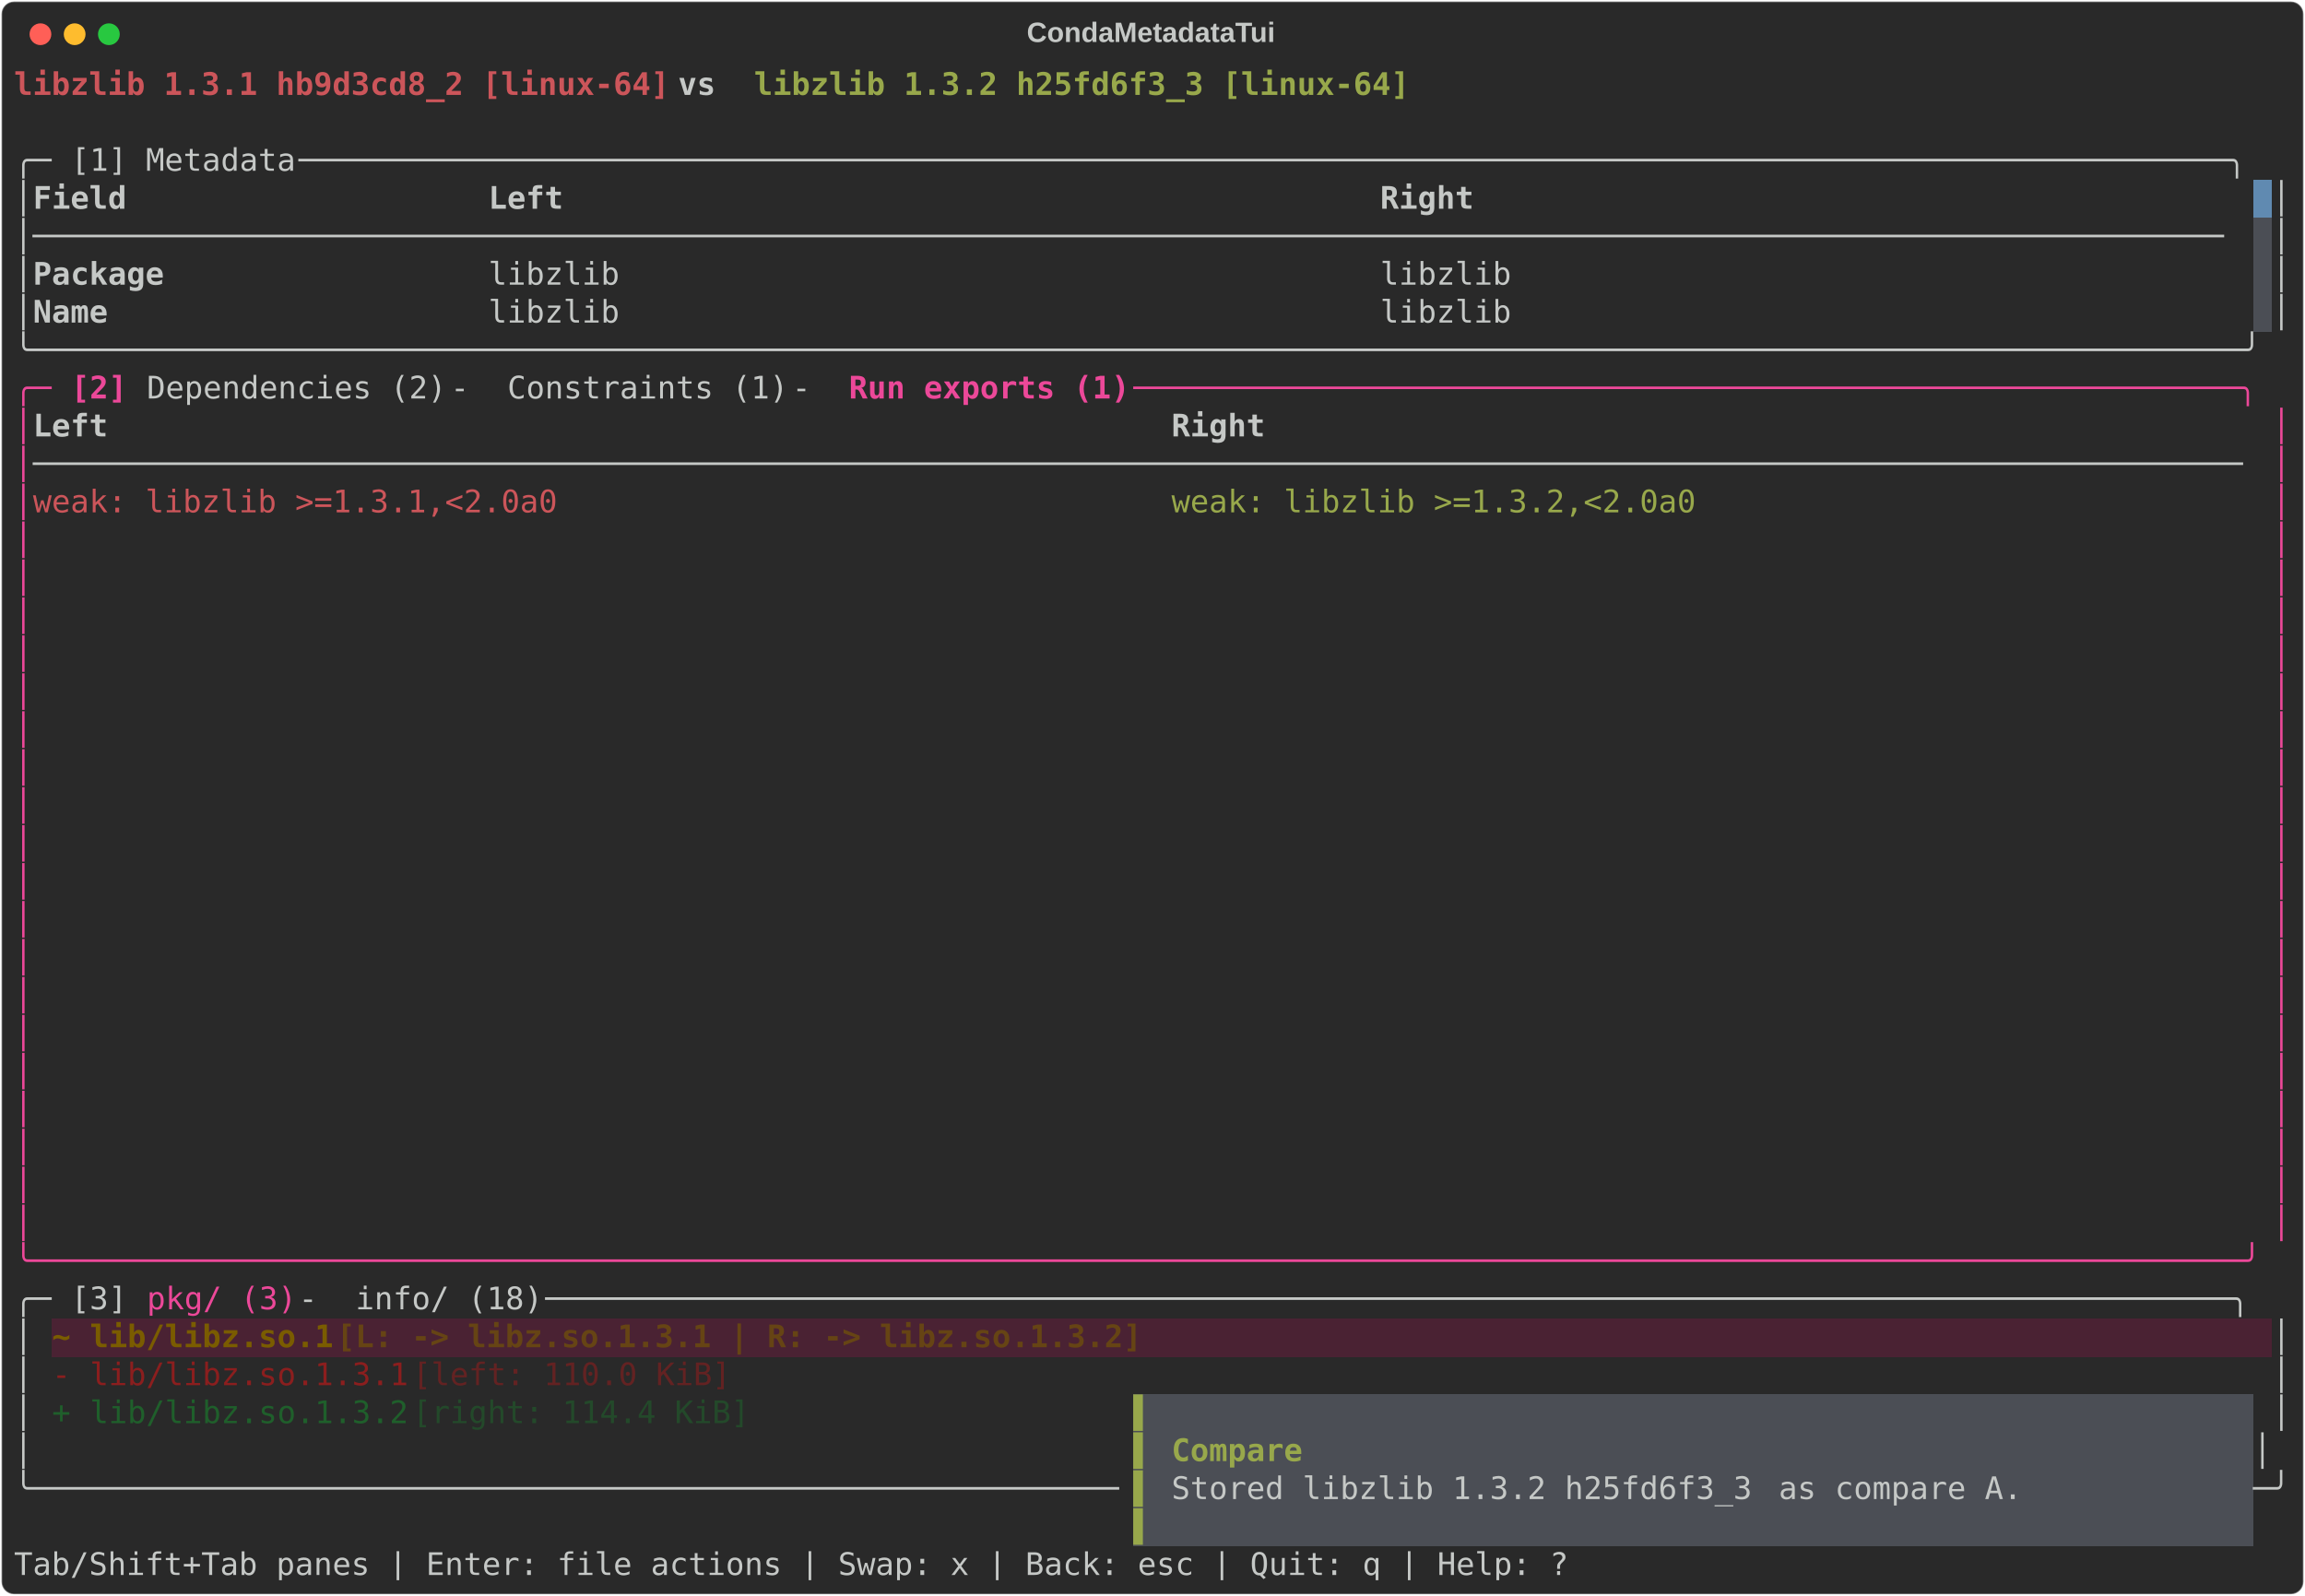
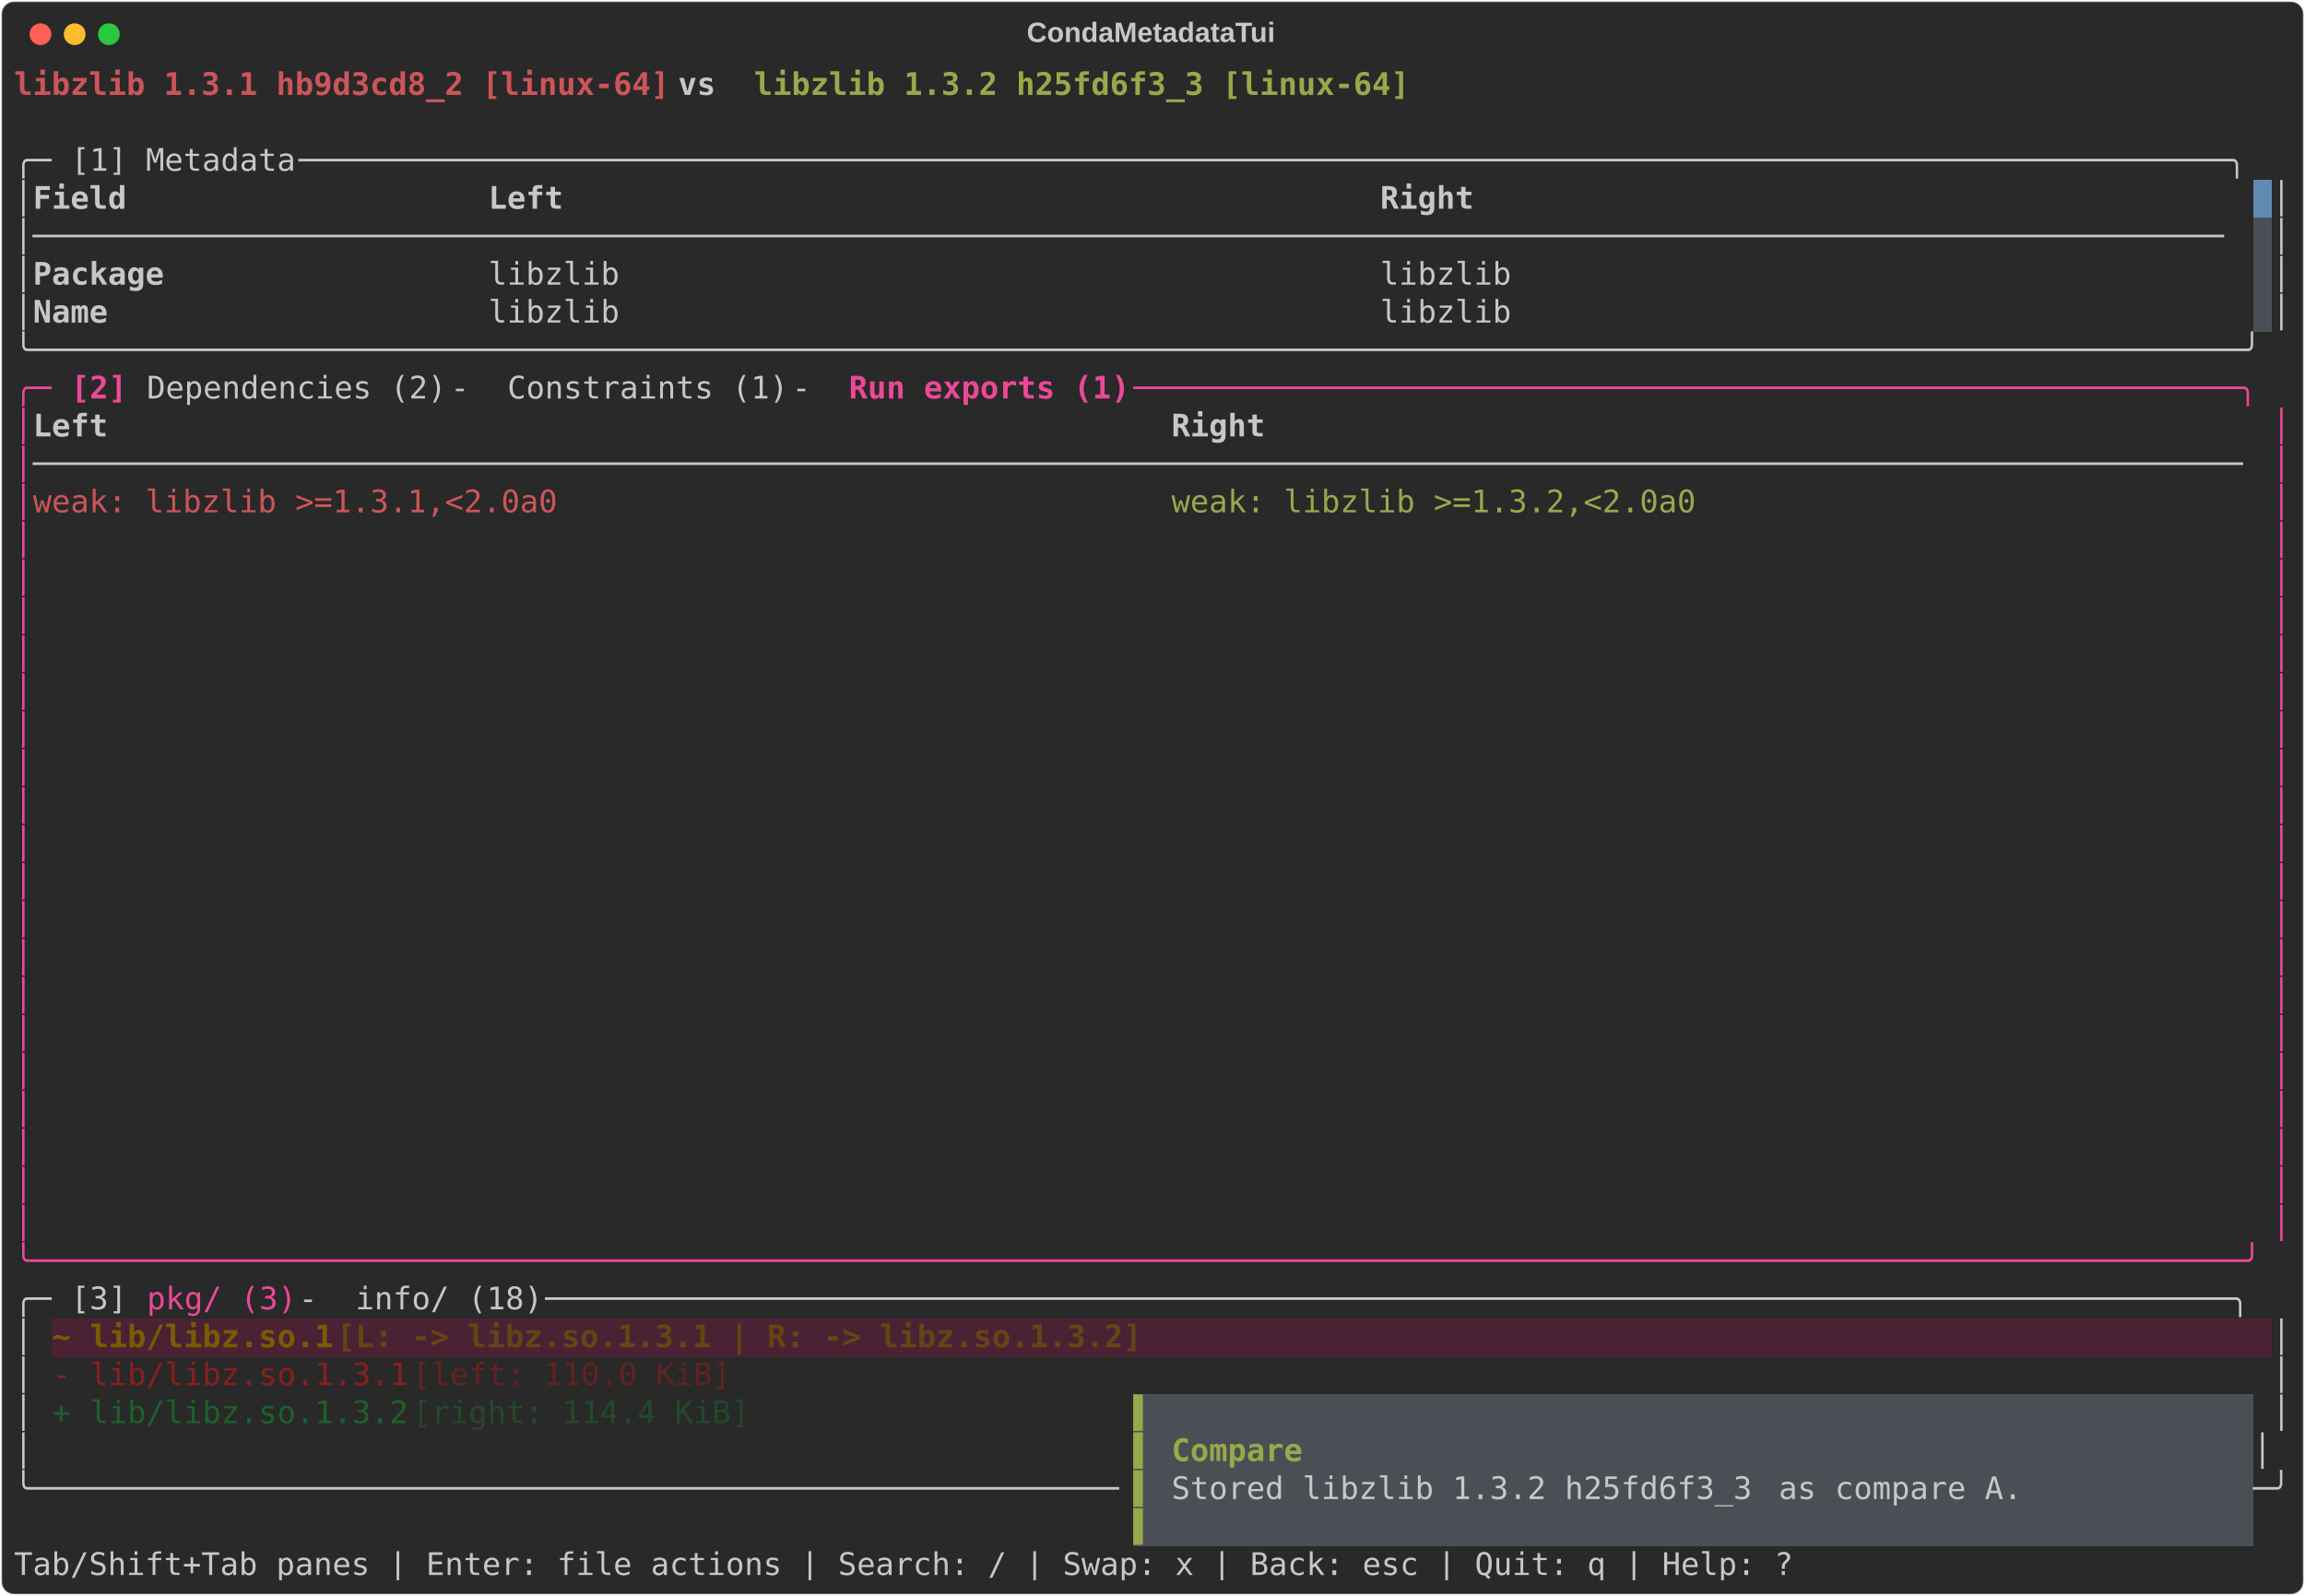
<svg xmlns="http://www.w3.org/2000/svg" class="rich-terminal" viewBox="0 0 1482 1026.0">
  <style>

    @font-face {
        font-family: "Fira Code";
        src: local("FiraCode-Regular"),
                url("https://cdnjs.cloudflare.com/ajax/libs/firacode/6.2.0/woff2/FiraCode-Regular.woff2") format("woff2"),
                url("https://cdnjs.cloudflare.com/ajax/libs/firacode/6.2.0/woff/FiraCode-Regular.woff") format("woff");
        font-style: normal;
        font-weight: 400;
    }
    @font-face {
        font-family: "Fira Code";
        src: local("FiraCode-Bold"),
                url("https://cdnjs.cloudflare.com/ajax/libs/firacode/6.2.0/woff2/FiraCode-Bold.woff2") format("woff2"),
                url("https://cdnjs.cloudflare.com/ajax/libs/firacode/6.2.0/woff/FiraCode-Bold.woff") format("woff");
        font-style: bold;
        font-weight: 700;
    }

    .terminal-matrix {
        font-family: Fira Code, monospace;
        font-size: 20px;
        line-height: 24.4px;
        font-variant-east-asian: full-width;
    }

    .terminal-title {
        font-size: 18px;
        font-weight: bold;
        font-family: arial;
    }

    .terminal-r1 { fill: #cc555a;font-weight: bold }
.terminal-r2 { fill: #c5c8c6;font-weight: bold }
.terminal-r3 { fill: #98a84b;font-weight: bold }
.terminal-r4 { fill: #c5c8c6 }
.terminal-r5 { fill: #292929 }
.terminal-r6 { fill: #ec4899 }
.terminal-r7 { fill: #ec4899;font-weight: bold }
.terminal-r8 { fill: #cc555a }
.terminal-r9 { fill: #98a84b }
.terminal-r10 { fill: #7a5c00;font-weight: bold }
.terminal-r11 { fill: #664414;font-weight: bold }
.terminal-r12 { fill: #f9a8d4;font-weight: bold }
.terminal-r13 { fill: #8b1e1e }
.terminal-r14 { fill: #632222 }
.terminal-r15 { fill: #1f5f2b }
.terminal-r16 { fill: #23492a }
    </style>
  <defs>
    <clipPath id="terminal-clip-terminal">
      <rect x="0" y="0" width="1463.0" height="975.0" />
    </clipPath>
    <clipPath id="terminal-line-0">
      <rect x="0" y="1.5" width="1464" height="24.65" />
    </clipPath>
    <clipPath id="terminal-line-1">
      <rect x="0" y="25.9" width="1464" height="24.65" />
    </clipPath>
    <clipPath id="terminal-line-2">
      <rect x="0" y="50.3" width="1464" height="24.65" />
    </clipPath>
    <clipPath id="terminal-line-3">
      <rect x="0" y="74.7" width="1464" height="24.65" />
    </clipPath>
    <clipPath id="terminal-line-4">
      <rect x="0" y="99.1" width="1464" height="24.65" />
    </clipPath>
    <clipPath id="terminal-line-5">
      <rect x="0" y="123.5" width="1464" height="24.65" />
    </clipPath>
    <clipPath id="terminal-line-6">
      <rect x="0" y="147.9" width="1464" height="24.65" />
    </clipPath>
    <clipPath id="terminal-line-7">
      <rect x="0" y="172.3" width="1464" height="24.65" />
    </clipPath>
    <clipPath id="terminal-line-8">
      <rect x="0" y="196.7" width="1464" height="24.65" />
    </clipPath>
    <clipPath id="terminal-line-9">
      <rect x="0" y="221.1" width="1464" height="24.65" />
    </clipPath>
    <clipPath id="terminal-line-10">
      <rect x="0" y="245.5" width="1464" height="24.65" />
    </clipPath>
    <clipPath id="terminal-line-11">
      <rect x="0" y="269.9" width="1464" height="24.65" />
    </clipPath>
    <clipPath id="terminal-line-12">
      <rect x="0" y="294.3" width="1464" height="24.65" />
    </clipPath>
    <clipPath id="terminal-line-13">
      <rect x="0" y="318.7" width="1464" height="24.65" />
    </clipPath>
    <clipPath id="terminal-line-14">
      <rect x="0" y="343.1" width="1464" height="24.65" />
    </clipPath>
    <clipPath id="terminal-line-15">
      <rect x="0" y="367.5" width="1464" height="24.65" />
    </clipPath>
    <clipPath id="terminal-line-16">
      <rect x="0" y="391.9" width="1464" height="24.65" />
    </clipPath>
    <clipPath id="terminal-line-17">
      <rect x="0" y="416.3" width="1464" height="24.65" />
    </clipPath>
    <clipPath id="terminal-line-18">
      <rect x="0" y="440.7" width="1464" height="24.65" />
    </clipPath>
    <clipPath id="terminal-line-19">
      <rect x="0" y="465.1" width="1464" height="24.65" />
    </clipPath>
    <clipPath id="terminal-line-20">
      <rect x="0" y="489.5" width="1464" height="24.65" />
    </clipPath>
    <clipPath id="terminal-line-21">
      <rect x="0" y="513.9" width="1464" height="24.65" />
    </clipPath>
    <clipPath id="terminal-line-22">
      <rect x="0" y="538.3" width="1464" height="24.65" />
    </clipPath>
    <clipPath id="terminal-line-23">
      <rect x="0" y="562.7" width="1464" height="24.65" />
    </clipPath>
    <clipPath id="terminal-line-24">
      <rect x="0" y="587.1" width="1464" height="24.65" />
    </clipPath>
    <clipPath id="terminal-line-25">
      <rect x="0" y="611.5" width="1464" height="24.65" />
    </clipPath>
    <clipPath id="terminal-line-26">
      <rect x="0" y="635.9" width="1464" height="24.65" />
    </clipPath>
    <clipPath id="terminal-line-27">
      <rect x="0" y="660.3" width="1464" height="24.65" />
    </clipPath>
    <clipPath id="terminal-line-28">
      <rect x="0" y="684.7" width="1464" height="24.65" />
    </clipPath>
    <clipPath id="terminal-line-29">
      <rect x="0" y="709.1" width="1464" height="24.65" />
    </clipPath>
    <clipPath id="terminal-line-30">
      <rect x="0" y="733.5" width="1464" height="24.65" />
    </clipPath>
    <clipPath id="terminal-line-31">
      <rect x="0" y="757.9" width="1464" height="24.65" />
    </clipPath>
    <clipPath id="terminal-line-32">
      <rect x="0" y="782.3" width="1464" height="24.65" />
    </clipPath>
    <clipPath id="terminal-line-33">
      <rect x="0" y="806.7" width="1464" height="24.65" />
    </clipPath>
    <clipPath id="terminal-line-34">
      <rect x="0" y="831.1" width="1464" height="24.65" />
    </clipPath>
    <clipPath id="terminal-line-35">
      <rect x="0" y="855.5" width="1464" height="24.65" />
    </clipPath>
    <clipPath id="terminal-line-36">
      <rect x="0" y="879.9" width="1464" height="24.65" />
    </clipPath>
    <clipPath id="terminal-line-37">
      <rect x="0" y="904.3" width="1464" height="24.65" />
    </clipPath>
    <clipPath id="terminal-line-38">
      <rect x="0" y="928.7" width="1464" height="24.65" />
    </clipPath>
  </defs>
  <rect fill="#292929" stroke="rgba(255,255,255,0.35)" stroke-width="1" x="1" y="1" width="1480" height="1024" rx="8" />
  <text class="terminal-title" fill="#c5c8c6" text-anchor="middle" x="740" y="27">CondaMetadataTui</text>
  <g transform="translate(26,22)">
    <circle cx="0" cy="0" r="7" fill="#ff5f57" />
    <circle cx="22" cy="0" r="7" fill="#febc2e" />
    <circle cx="44" cy="0" r="7" fill="#28c840" />
  </g>
  <g transform="translate(9, 41)" clip-path="url(#terminal-clip-terminal)">
    <rect fill="#608ab1" x="1439.6" y="74.7" width="12.2" height="24.65" shape-rendering="crispEdges" />
    <rect fill="#4b4e55" x="1439.6" y="99.1" width="12.2" height="24.65" shape-rendering="crispEdges" />
    <rect fill="#4b4e55" x="1439.6" y="123.5" width="12.2" height="24.65" shape-rendering="crispEdges" />
    <rect fill="#4b4e55" x="1439.6" y="147.9" width="12.2" height="24.65" shape-rendering="crispEdges" />
    <rect fill="#4a2233" x="24.4" y="806.7" width="24.4" height="24.65" shape-rendering="crispEdges" />
    <rect fill="#4a2233" x="48.8" y="806.7" width="158.6" height="24.65" shape-rendering="crispEdges" />
    <rect fill="#4a2233" x="207.4" y="806.7" width="536.8" height="24.65" shape-rendering="crispEdges" />
    <rect fill="#4a2233" x="744.2" y="806.7" width="707.6" height="24.65" shape-rendering="crispEdges" />
    <rect fill="#4b4e55" x="719.8" y="855.5" width="12.2" height="24.65" shape-rendering="crispEdges" />
    <rect fill="#4b4e55" x="732" y="855.5" width="707.6" height="24.65" shape-rendering="crispEdges" />
    <rect fill="#4b4e55" x="719.8" y="879.9" width="12.2" height="24.65" shape-rendering="crispEdges" />
    <rect fill="#4b4e55" x="732" y="879.9" width="12.2" height="24.65" shape-rendering="crispEdges" />
    <rect fill="#4b4e55" x="744.2" y="879.9" width="85.4" height="24.65" shape-rendering="crispEdges" />
    <rect fill="#4b4e55" x="829.6" y="879.9" width="610" height="24.65" shape-rendering="crispEdges" />
    <rect fill="#4b4e55" x="719.8" y="904.3" width="12.2" height="24.65" shape-rendering="crispEdges" />
    <rect fill="#4b4e55" x="732" y="904.3" width="12.2" height="24.65" shape-rendering="crispEdges" />
    <rect fill="#4b4e55" x="744.2" y="904.3" width="390.4" height="24.65" shape-rendering="crispEdges" />
    <rect fill="#4b4e55" x="1134.6" y="904.3" width="170.8" height="24.65" shape-rendering="crispEdges" />
    <rect fill="#4b4e55" x="1305.4" y="904.3" width="134.2" height="24.65" shape-rendering="crispEdges" />
    <rect fill="#4b4e55" x="719.8" y="928.7" width="12.2" height="24.65" shape-rendering="crispEdges" />
    <rect fill="#4b4e55" x="732" y="928.7" width="707.6" height="24.65" shape-rendering="crispEdges" />
    <g class="terminal-matrix">
      <text class="terminal-r1" x="0" y="20" textLength="427" clip-path="url(#terminal-line-0)">libzlib 1.3.1 hb9d3cd8_2 [linux-64]</text>
      <text class="terminal-r2" x="427" y="20" textLength="48.8" clip-path="url(#terminal-line-0)"> vs </text>
      <text class="terminal-r3" x="475.8" y="20" textLength="427" clip-path="url(#terminal-line-0)">libzlib 1.3.2 h25fd6f3_3 [linux-64]</text>
      <text class="terminal-r4" x="1464" y="20" textLength="12.2" clip-path="url(#terminal-line-0)">
</text>
      <text class="terminal-r4" x="1464" y="44.4" textLength="12.2" clip-path="url(#terminal-line-1)">
</text>
      <text class="terminal-r4" x="0" y="68.8" textLength="36.6" clip-path="url(#terminal-line-2)">╭─ </text>
      <text class="terminal-r4" x="36.6" y="68.8" textLength="146.4" clip-path="url(#terminal-line-2)">[1] Metadata</text>
      <text class="terminal-r4" x="183" y="68.8" textLength="1281" clip-path="url(#terminal-line-2)"> ───────────────────────────────────────────────────────────────────────────────────────────────────────╮</text>
      <text class="terminal-r4" x="1464" y="68.8" textLength="12.2" clip-path="url(#terminal-line-2)">
</text>
      <text class="terminal-r4" x="0" y="93.2" textLength="12.2" clip-path="url(#terminal-line-3)">│</text>
      <text class="terminal-r2" x="12.2" y="93.2" textLength="280.6" clip-path="url(#terminal-line-3)">Field                  </text>
      <text class="terminal-r2" x="305" y="93.2" textLength="561.2" clip-path="url(#terminal-line-3)">Left                                          </text>
      <text class="terminal-r2" x="878.4" y="93.2" textLength="561.2" clip-path="url(#terminal-line-3)">Right                                         </text>
      <text class="terminal-r4" x="1451.8" y="93.2" textLength="12.2" clip-path="url(#terminal-line-3)">│</text>
      <text class="terminal-r4" x="1464" y="93.2" textLength="12.2" clip-path="url(#terminal-line-3)">
</text>
      <text class="terminal-r4" x="0" y="117.6" textLength="1439.6" clip-path="url(#terminal-line-4)">│─────────────────────────────────────────────────────────────────────────────────────────────────────────────────────</text>
      <text class="terminal-r4" x="1451.8" y="117.6" textLength="12.2" clip-path="url(#terminal-line-4)">│</text>
      <text class="terminal-r4" x="1464" y="117.6" textLength="12.2" clip-path="url(#terminal-line-4)">
</text>
      <text class="terminal-r4" x="0" y="142" textLength="12.2" clip-path="url(#terminal-line-5)">│</text>
      <text class="terminal-r2" x="12.2" y="142" textLength="280.6" clip-path="url(#terminal-line-5)">Package                </text>
      <text class="terminal-r4" x="305" y="142" textLength="549" clip-path="url(#terminal-line-5)">libzlib                                      </text>
      <text class="terminal-r4" x="878.4" y="142" textLength="561.2" clip-path="url(#terminal-line-5)">libzlib                                       </text>
      <text class="terminal-r4" x="1451.8" y="142" textLength="12.2" clip-path="url(#terminal-line-5)">│</text>
      <text class="terminal-r4" x="1464" y="142" textLength="12.2" clip-path="url(#terminal-line-5)">
</text>
      <text class="terminal-r4" x="0" y="166.4" textLength="12.2" clip-path="url(#terminal-line-6)">│</text>
      <text class="terminal-r2" x="12.2" y="166.4" textLength="280.6" clip-path="url(#terminal-line-6)">Name                   </text>
      <text class="terminal-r4" x="305" y="166.4" textLength="549" clip-path="url(#terminal-line-6)">libzlib                                      </text>
      <text class="terminal-r4" x="878.4" y="166.4" textLength="561.2" clip-path="url(#terminal-line-6)">libzlib                                       </text>
      <text class="terminal-r4" x="1451.8" y="166.4" textLength="12.2" clip-path="url(#terminal-line-6)">│</text>
      <text class="terminal-r4" x="1464" y="166.4" textLength="12.2" clip-path="url(#terminal-line-6)">
</text>
      <text class="terminal-r4" x="0" y="190.8" textLength="1464" clip-path="url(#terminal-line-7)">╰──────────────────────────────────────────────────────────────────────────────────────────────────────────────────────╯</text>
      <text class="terminal-r4" x="1464" y="190.8" textLength="12.2" clip-path="url(#terminal-line-7)">
</text>
      <text class="terminal-r6" x="0" y="215.2" textLength="36.6" clip-path="url(#terminal-line-8)">╭─ </text>
      <text class="terminal-r7" x="36.6" y="215.2" textLength="48.8" clip-path="url(#terminal-line-8)">[2] </text>
      <text class="terminal-r4" x="85.4" y="215.2" textLength="195.2" clip-path="url(#terminal-line-8)">Dependencies (2)</text>
      <text class="terminal-r4" x="280.6" y="215.2" textLength="36.6" clip-path="url(#terminal-line-8)"> - </text>
      <text class="terminal-r4" x="317.2" y="215.2" textLength="183" clip-path="url(#terminal-line-8)">Constraints (1)</text>
      <text class="terminal-r4" x="500.2" y="215.2" textLength="36.6" clip-path="url(#terminal-line-8)"> - </text>
      <text class="terminal-r7" x="536.8" y="215.2" textLength="183" clip-path="url(#terminal-line-8)">Run exports (1)</text>
      <text class="terminal-r6" x="719.8" y="215.2" textLength="744.2" clip-path="url(#terminal-line-8)"> ───────────────────────────────────────────────────────────╮</text>
      <text class="terminal-r4" x="1464" y="215.2" textLength="12.2" clip-path="url(#terminal-line-8)">
</text>
      <text class="terminal-r6" x="0" y="239.6" textLength="12.2" clip-path="url(#terminal-line-9)">│</text>
      <text class="terminal-r2" x="12.2" y="239.6" textLength="719.8" clip-path="url(#terminal-line-9)">Left                                                       </text>
      <text class="terminal-r2" x="744.2" y="239.6" textLength="707.6" clip-path="url(#terminal-line-9)">Right                                                     </text>
      <text class="terminal-r6" x="1451.8" y="239.6" textLength="12.2" clip-path="url(#terminal-line-9)">│</text>
      <text class="terminal-r4" x="1464" y="239.6" textLength="12.2" clip-path="url(#terminal-line-9)">
</text>
      <text class="terminal-r6" x="0" y="264" textLength="12.2" clip-path="url(#terminal-line-10)">│</text>
      <text class="terminal-r4" x="12.2" y="264" textLength="1439.6" clip-path="url(#terminal-line-10)">──────────────────────────────────────────────────────────────────────────────────────────────────────────────────────</text>
      <text class="terminal-r6" x="1451.8" y="264" textLength="12.2" clip-path="url(#terminal-line-10)">│</text>
      <text class="terminal-r4" x="1464" y="264" textLength="12.2" clip-path="url(#terminal-line-10)">
</text>
      <text class="terminal-r6" x="0" y="288.4" textLength="12.2" clip-path="url(#terminal-line-11)">│</text>
      <text class="terminal-r8" x="12.2" y="288.4" textLength="707.6" clip-path="url(#terminal-line-11)">weak: libzlib &gt;=1.3.1,&lt;2.0a0                              </text>
      <text class="terminal-r9" x="744.2" y="288.4" textLength="707.6" clip-path="url(#terminal-line-11)">weak: libzlib &gt;=1.3.2,&lt;2.0a0                              </text>
      <text class="terminal-r6" x="1451.8" y="288.4" textLength="12.2" clip-path="url(#terminal-line-11)">│</text>
      <text class="terminal-r4" x="1464" y="288.4" textLength="12.2" clip-path="url(#terminal-line-11)">
</text>
      <text class="terminal-r6" x="0" y="312.8" textLength="12.2" clip-path="url(#terminal-line-12)">│</text>
      <text class="terminal-r6" x="1451.8" y="312.8" textLength="12.2" clip-path="url(#terminal-line-12)">│</text>
      <text class="terminal-r4" x="1464" y="312.8" textLength="12.2" clip-path="url(#terminal-line-12)">
</text>
      <text class="terminal-r6" x="0" y="337.2" textLength="12.2" clip-path="url(#terminal-line-13)">│</text>
      <text class="terminal-r6" x="1451.8" y="337.2" textLength="12.2" clip-path="url(#terminal-line-13)">│</text>
      <text class="terminal-r4" x="1464" y="337.2" textLength="12.2" clip-path="url(#terminal-line-13)">
</text>
      <text class="terminal-r6" x="0" y="361.6" textLength="12.2" clip-path="url(#terminal-line-14)">│</text>
      <text class="terminal-r6" x="1451.8" y="361.6" textLength="12.2" clip-path="url(#terminal-line-14)">│</text>
      <text class="terminal-r4" x="1464" y="361.6" textLength="12.2" clip-path="url(#terminal-line-14)">
</text>
      <text class="terminal-r6" x="0" y="386" textLength="12.2" clip-path="url(#terminal-line-15)">│</text>
      <text class="terminal-r6" x="1451.8" y="386" textLength="12.2" clip-path="url(#terminal-line-15)">│</text>
      <text class="terminal-r4" x="1464" y="386" textLength="12.2" clip-path="url(#terminal-line-15)">
</text>
      <text class="terminal-r6" x="0" y="410.4" textLength="12.2" clip-path="url(#terminal-line-16)">│</text>
      <text class="terminal-r6" x="1451.8" y="410.4" textLength="12.2" clip-path="url(#terminal-line-16)">│</text>
      <text class="terminal-r4" x="1464" y="410.4" textLength="12.2" clip-path="url(#terminal-line-16)">
</text>
      <text class="terminal-r6" x="0" y="434.8" textLength="12.2" clip-path="url(#terminal-line-17)">│</text>
      <text class="terminal-r6" x="1451.8" y="434.8" textLength="12.2" clip-path="url(#terminal-line-17)">│</text>
      <text class="terminal-r4" x="1464" y="434.8" textLength="12.2" clip-path="url(#terminal-line-17)">
</text>
      <text class="terminal-r6" x="0" y="459.2" textLength="12.2" clip-path="url(#terminal-line-18)">│</text>
      <text class="terminal-r6" x="1451.8" y="459.2" textLength="12.2" clip-path="url(#terminal-line-18)">│</text>
      <text class="terminal-r4" x="1464" y="459.2" textLength="12.2" clip-path="url(#terminal-line-18)">
</text>
      <text class="terminal-r6" x="0" y="483.6" textLength="12.2" clip-path="url(#terminal-line-19)">│</text>
      <text class="terminal-r6" x="1451.8" y="483.6" textLength="12.2" clip-path="url(#terminal-line-19)">│</text>
      <text class="terminal-r4" x="1464" y="483.6" textLength="12.2" clip-path="url(#terminal-line-19)">
</text>
      <text class="terminal-r6" x="0" y="508" textLength="12.2" clip-path="url(#terminal-line-20)">│</text>
      <text class="terminal-r6" x="1451.8" y="508" textLength="12.2" clip-path="url(#terminal-line-20)">│</text>
      <text class="terminal-r4" x="1464" y="508" textLength="12.2" clip-path="url(#terminal-line-20)">
</text>
      <text class="terminal-r6" x="0" y="532.4" textLength="12.2" clip-path="url(#terminal-line-21)">│</text>
      <text class="terminal-r6" x="1451.8" y="532.4" textLength="12.2" clip-path="url(#terminal-line-21)">│</text>
      <text class="terminal-r4" x="1464" y="532.4" textLength="12.2" clip-path="url(#terminal-line-21)">
</text>
      <text class="terminal-r6" x="0" y="556.8" textLength="12.2" clip-path="url(#terminal-line-22)">│</text>
      <text class="terminal-r6" x="1451.8" y="556.8" textLength="12.2" clip-path="url(#terminal-line-22)">│</text>
      <text class="terminal-r4" x="1464" y="556.8" textLength="12.2" clip-path="url(#terminal-line-22)">
</text>
      <text class="terminal-r6" x="0" y="581.2" textLength="12.2" clip-path="url(#terminal-line-23)">│</text>
      <text class="terminal-r6" x="1451.8" y="581.2" textLength="12.2" clip-path="url(#terminal-line-23)">│</text>
      <text class="terminal-r4" x="1464" y="581.2" textLength="12.2" clip-path="url(#terminal-line-23)">
</text>
      <text class="terminal-r6" x="0" y="605.6" textLength="12.2" clip-path="url(#terminal-line-24)">│</text>
      <text class="terminal-r6" x="1451.8" y="605.6" textLength="12.2" clip-path="url(#terminal-line-24)">│</text>
      <text class="terminal-r4" x="1464" y="605.6" textLength="12.2" clip-path="url(#terminal-line-24)">
</text>
      <text class="terminal-r6" x="0" y="630" textLength="12.2" clip-path="url(#terminal-line-25)">│</text>
      <text class="terminal-r6" x="1451.8" y="630" textLength="12.2" clip-path="url(#terminal-line-25)">│</text>
      <text class="terminal-r4" x="1464" y="630" textLength="12.2" clip-path="url(#terminal-line-25)">
</text>
      <text class="terminal-r6" x="0" y="654.4" textLength="12.2" clip-path="url(#terminal-line-26)">│</text>
      <text class="terminal-r6" x="1451.8" y="654.4" textLength="12.2" clip-path="url(#terminal-line-26)">│</text>
      <text class="terminal-r4" x="1464" y="654.4" textLength="12.2" clip-path="url(#terminal-line-26)">
</text>
      <text class="terminal-r6" x="0" y="678.8" textLength="12.2" clip-path="url(#terminal-line-27)">│</text>
      <text class="terminal-r6" x="1451.8" y="678.8" textLength="12.2" clip-path="url(#terminal-line-27)">│</text>
      <text class="terminal-r4" x="1464" y="678.8" textLength="12.2" clip-path="url(#terminal-line-27)">
</text>
      <text class="terminal-r6" x="0" y="703.2" textLength="12.2" clip-path="url(#terminal-line-28)">│</text>
      <text class="terminal-r6" x="1451.8" y="703.2" textLength="12.2" clip-path="url(#terminal-line-28)">│</text>
      <text class="terminal-r4" x="1464" y="703.2" textLength="12.2" clip-path="url(#terminal-line-28)">
</text>
      <text class="terminal-r6" x="0" y="727.6" textLength="12.2" clip-path="url(#terminal-line-29)">│</text>
      <text class="terminal-r6" x="1451.8" y="727.6" textLength="12.2" clip-path="url(#terminal-line-29)">│</text>
      <text class="terminal-r4" x="1464" y="727.6" textLength="12.2" clip-path="url(#terminal-line-29)">
</text>
      <text class="terminal-r6" x="0" y="752" textLength="12.2" clip-path="url(#terminal-line-30)">│</text>
      <text class="terminal-r6" x="1451.8" y="752" textLength="12.2" clip-path="url(#terminal-line-30)">│</text>
      <text class="terminal-r4" x="1464" y="752" textLength="12.2" clip-path="url(#terminal-line-30)">
</text>
      <text class="terminal-r6" x="0" y="776.4" textLength="1464" clip-path="url(#terminal-line-31)">╰──────────────────────────────────────────────────────────────────────────────────────────────────────────────────────╯</text>
      <text class="terminal-r4" x="1464" y="776.4" textLength="12.2" clip-path="url(#terminal-line-31)">
</text>
      <text class="terminal-r4" x="0" y="800.8" textLength="36.6" clip-path="url(#terminal-line-32)">╭─ </text>
      <text class="terminal-r4" x="36.6" y="800.8" textLength="48.8" clip-path="url(#terminal-line-32)">[3] </text>
      <text class="terminal-r6" x="85.4" y="800.8" textLength="97.6" clip-path="url(#terminal-line-32)">pkg/ (3)</text>
      <text class="terminal-r4" x="183" y="800.8" textLength="36.6" clip-path="url(#terminal-line-32)"> - </text>
      <text class="terminal-r4" x="219.6" y="800.8" textLength="122" clip-path="url(#terminal-line-32)">info/ (18)</text>
      <text class="terminal-r4" x="341.6" y="800.8" textLength="1122.4" clip-path="url(#terminal-line-32)"> ──────────────────────────────────────────────────────────────────────────────────────────╮</text>
      <text class="terminal-r4" x="1464" y="800.8" textLength="12.2" clip-path="url(#terminal-line-32)">
</text>
      <text class="terminal-r4" x="0" y="825.2" textLength="12.2" clip-path="url(#terminal-line-33)">│</text>
      <text class="terminal-r10" x="24.4" y="825.2" textLength="24.4" clip-path="url(#terminal-line-33)">~ </text>
      <text class="terminal-r10" x="48.8" y="825.2" textLength="158.6" clip-path="url(#terminal-line-33)">lib/libz.so.1</text>
      <text class="terminal-r11" x="207.4" y="825.2" textLength="536.8" clip-path="url(#terminal-line-33)"> [L: -&gt; libz.so.1.3.1 | R: -&gt; libz.so.1.3.2]</text>
      <text class="terminal-r4" x="1451.8" y="825.2" textLength="12.2" clip-path="url(#terminal-line-33)">│</text>
      <text class="terminal-r4" x="1464" y="825.2" textLength="12.2" clip-path="url(#terminal-line-33)">
</text>
      <text class="terminal-r4" x="0" y="849.6" textLength="12.2" clip-path="url(#terminal-line-34)">│</text>
      <text class="terminal-r13" x="24.4" y="849.6" textLength="24.4" clip-path="url(#terminal-line-34)">- </text>
      <text class="terminal-r13" x="48.8" y="849.6" textLength="207.4" clip-path="url(#terminal-line-34)">lib/libz.so.1.3.1</text>
      <text class="terminal-r14" x="256.2" y="849.6" textLength="219.6" clip-path="url(#terminal-line-34)"> [left: 110.0 KiB]</text>
      <text class="terminal-r4" x="1451.8" y="849.6" textLength="12.2" clip-path="url(#terminal-line-34)">│</text>
      <text class="terminal-r4" x="1464" y="849.6" textLength="12.2" clip-path="url(#terminal-line-34)">
</text>
      <text class="terminal-r4" x="0" y="874" textLength="12.2" clip-path="url(#terminal-line-35)">│</text>
      <text class="terminal-r15" x="24.4" y="874" textLength="24.4" clip-path="url(#terminal-line-35)">+ </text>
      <text class="terminal-r15" x="48.8" y="874" textLength="207.4" clip-path="url(#terminal-line-35)">lib/libz.so.1.3.2</text>
      <text class="terminal-r16" x="256.2" y="874" textLength="231.8" clip-path="url(#terminal-line-35)"> [right: 114.4 KiB]</text>
      <text class="terminal-r9" x="719.8" y="874" textLength="12.2" clip-path="url(#terminal-line-35)">▌</text>
      <text class="terminal-r4" x="1451.8" y="874" textLength="12.2" clip-path="url(#terminal-line-35)">│</text>
      <text class="terminal-r4" x="1464" y="874" textLength="12.2" clip-path="url(#terminal-line-35)">
</text>
      <text class="terminal-r4" x="0" y="898.4" textLength="12.2" clip-path="url(#terminal-line-36)">│</text>
      <text class="terminal-r9" x="719.8" y="898.4" textLength="12.2" clip-path="url(#terminal-line-36)">▌</text>
      <text class="terminal-r3" x="744.2" y="898.4" textLength="85.4" clip-path="url(#terminal-line-36)">Compare</text>
      <text class="terminal-r4" x="1439.6" y="898.4" textLength="24.4" clip-path="url(#terminal-line-36)"> │</text>
      <text class="terminal-r4" x="1464" y="898.4" textLength="12.2" clip-path="url(#terminal-line-36)">
</text>
      <text class="terminal-r4" x="0" y="922.8" textLength="719.8" clip-path="url(#terminal-line-37)">╰──────────────────────────────────────────────────────────</text>
      <text class="terminal-r9" x="719.8" y="922.8" textLength="12.2" clip-path="url(#terminal-line-37)">▌</text>
      <text class="terminal-r4" x="744.2" y="922.8" textLength="390.4" clip-path="url(#terminal-line-37)">Stored libzlib 1.3.2 h25fd6f3_3 </text>
      <text class="terminal-r4" x="1134.6" y="922.8" textLength="170.8" clip-path="url(#terminal-line-37)"> as compare A.</text>
      <text class="terminal-r4" x="1439.6" y="922.8" textLength="24.4" clip-path="url(#terminal-line-37)">─╯</text>
      <text class="terminal-r4" x="1464" y="922.8" textLength="12.2" clip-path="url(#terminal-line-37)">
</text>
      <text class="terminal-r9" x="719.8" y="947.2" textLength="12.2" clip-path="url(#terminal-line-38)">▌</text>
      <text class="terminal-r4" x="1464" y="947.2" textLength="12.2" clip-path="url(#terminal-line-38)">
</text>
-       <text class="terminal-r4" x="0" y="971.6" textLength="1012.6" clip-path="url(#terminal-line-39)">Tab/Shift+Tab panes | Enter: file actions | Swap: x | Back: esc | Quit: q | Help: ?</text>
+       <text class="terminal-r4" x="0" y="971.6" textLength="1159" clip-path="url(#terminal-line-39)">Tab/Shift+Tab panes | Enter: file actions | Search: / | Swap: x | Back: esc | Quit: q | Help: ?</text>
    </g>
  </g>
</svg>
